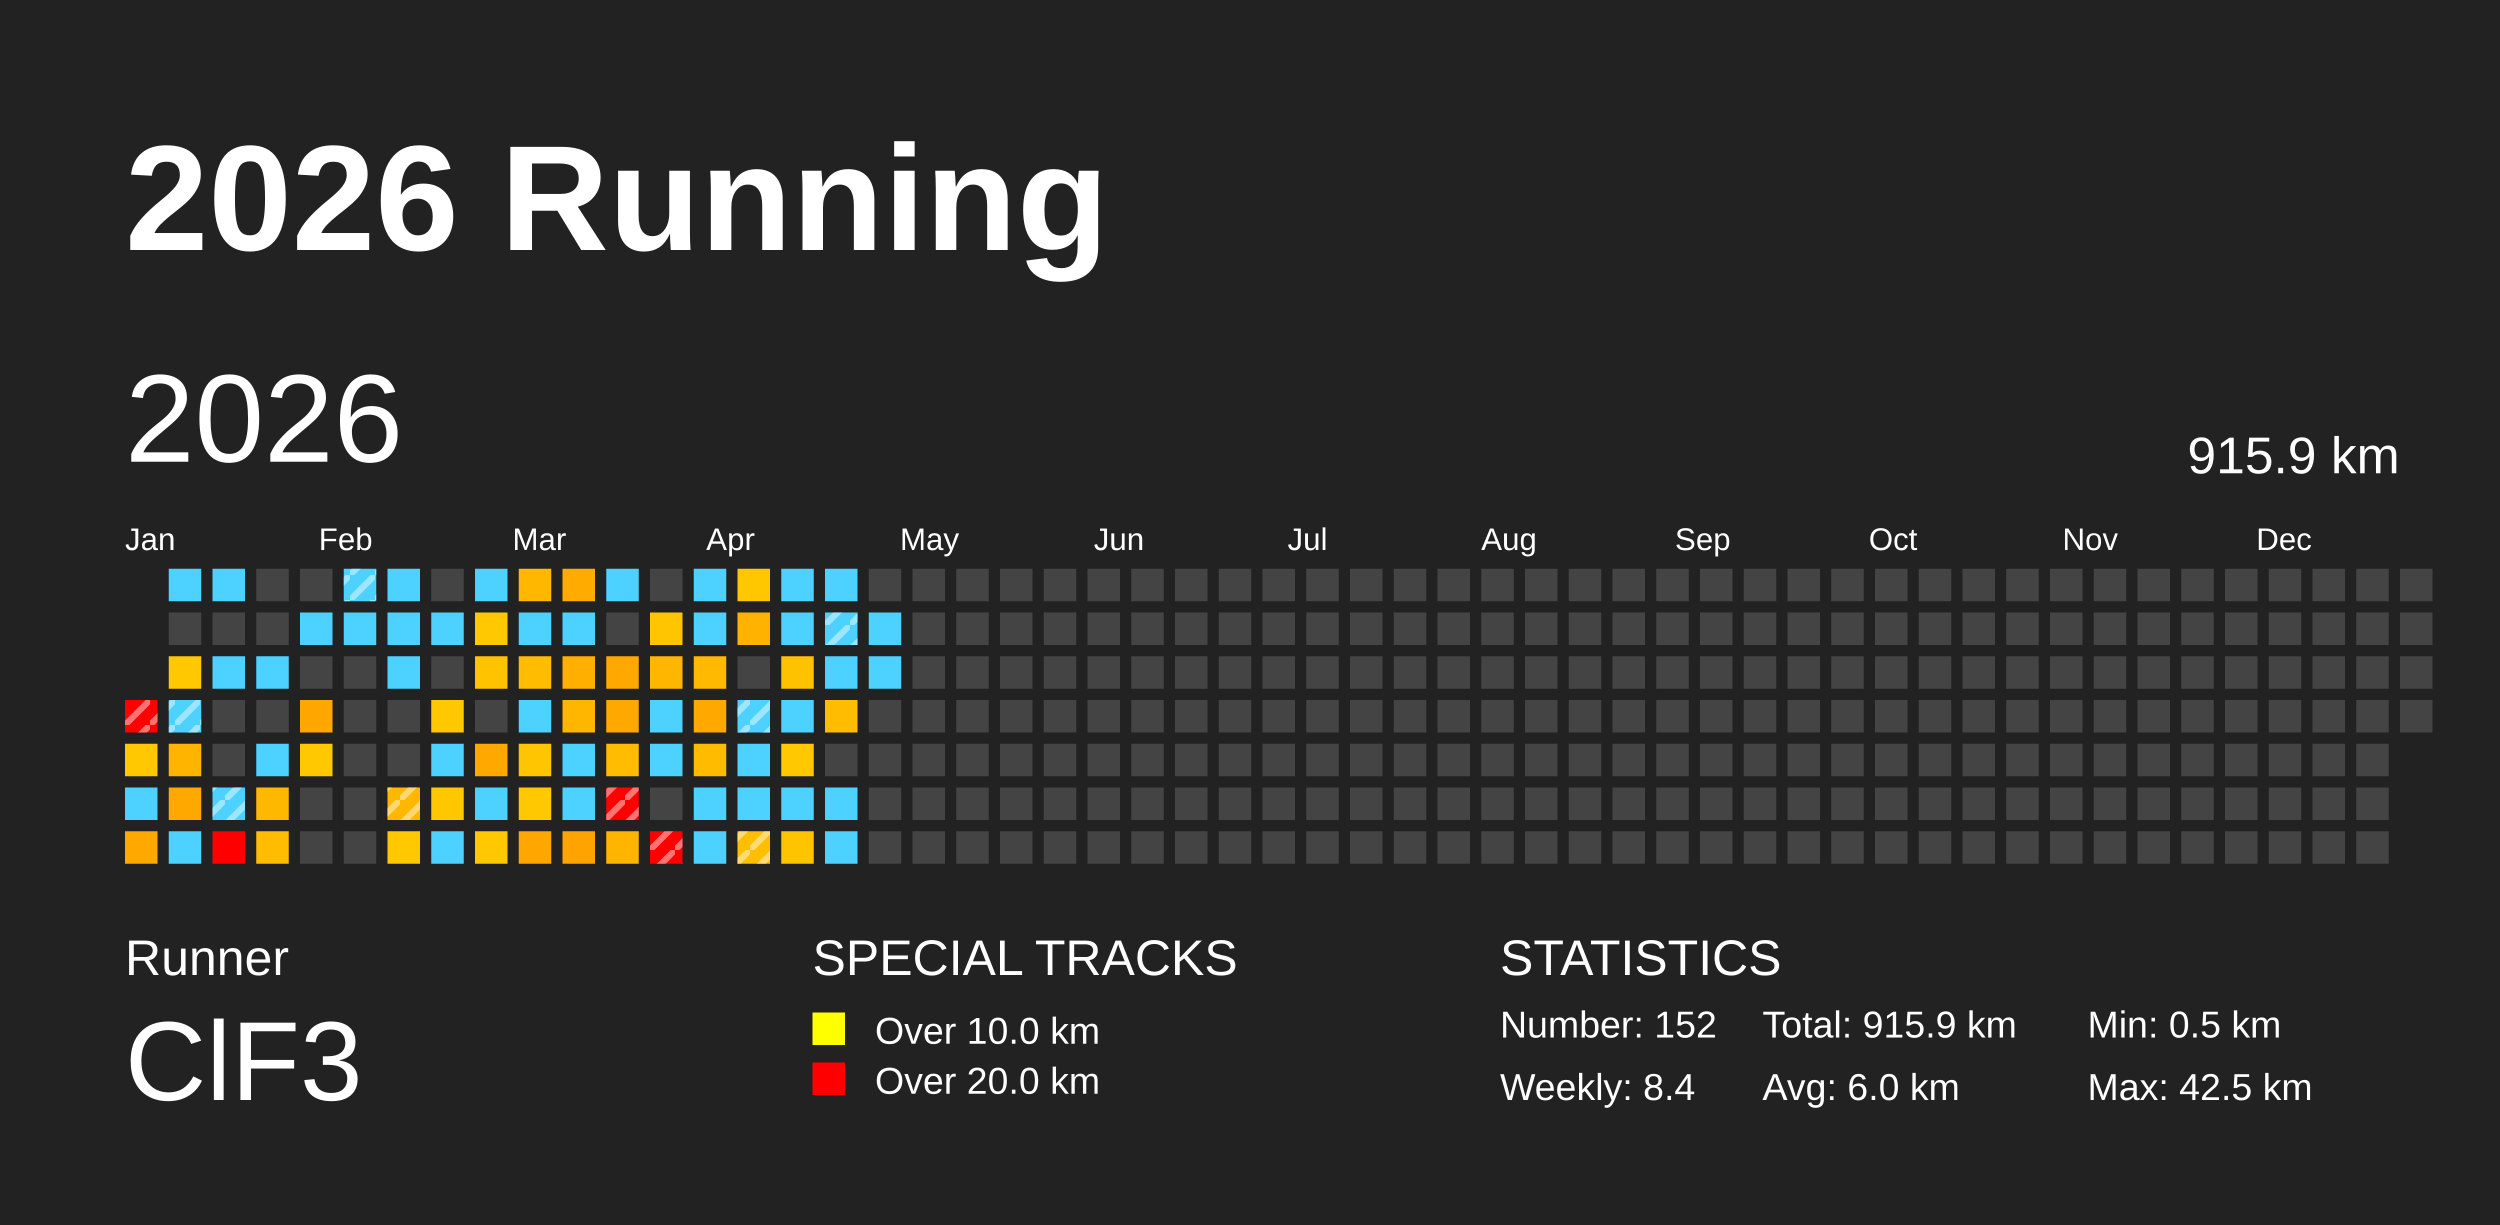
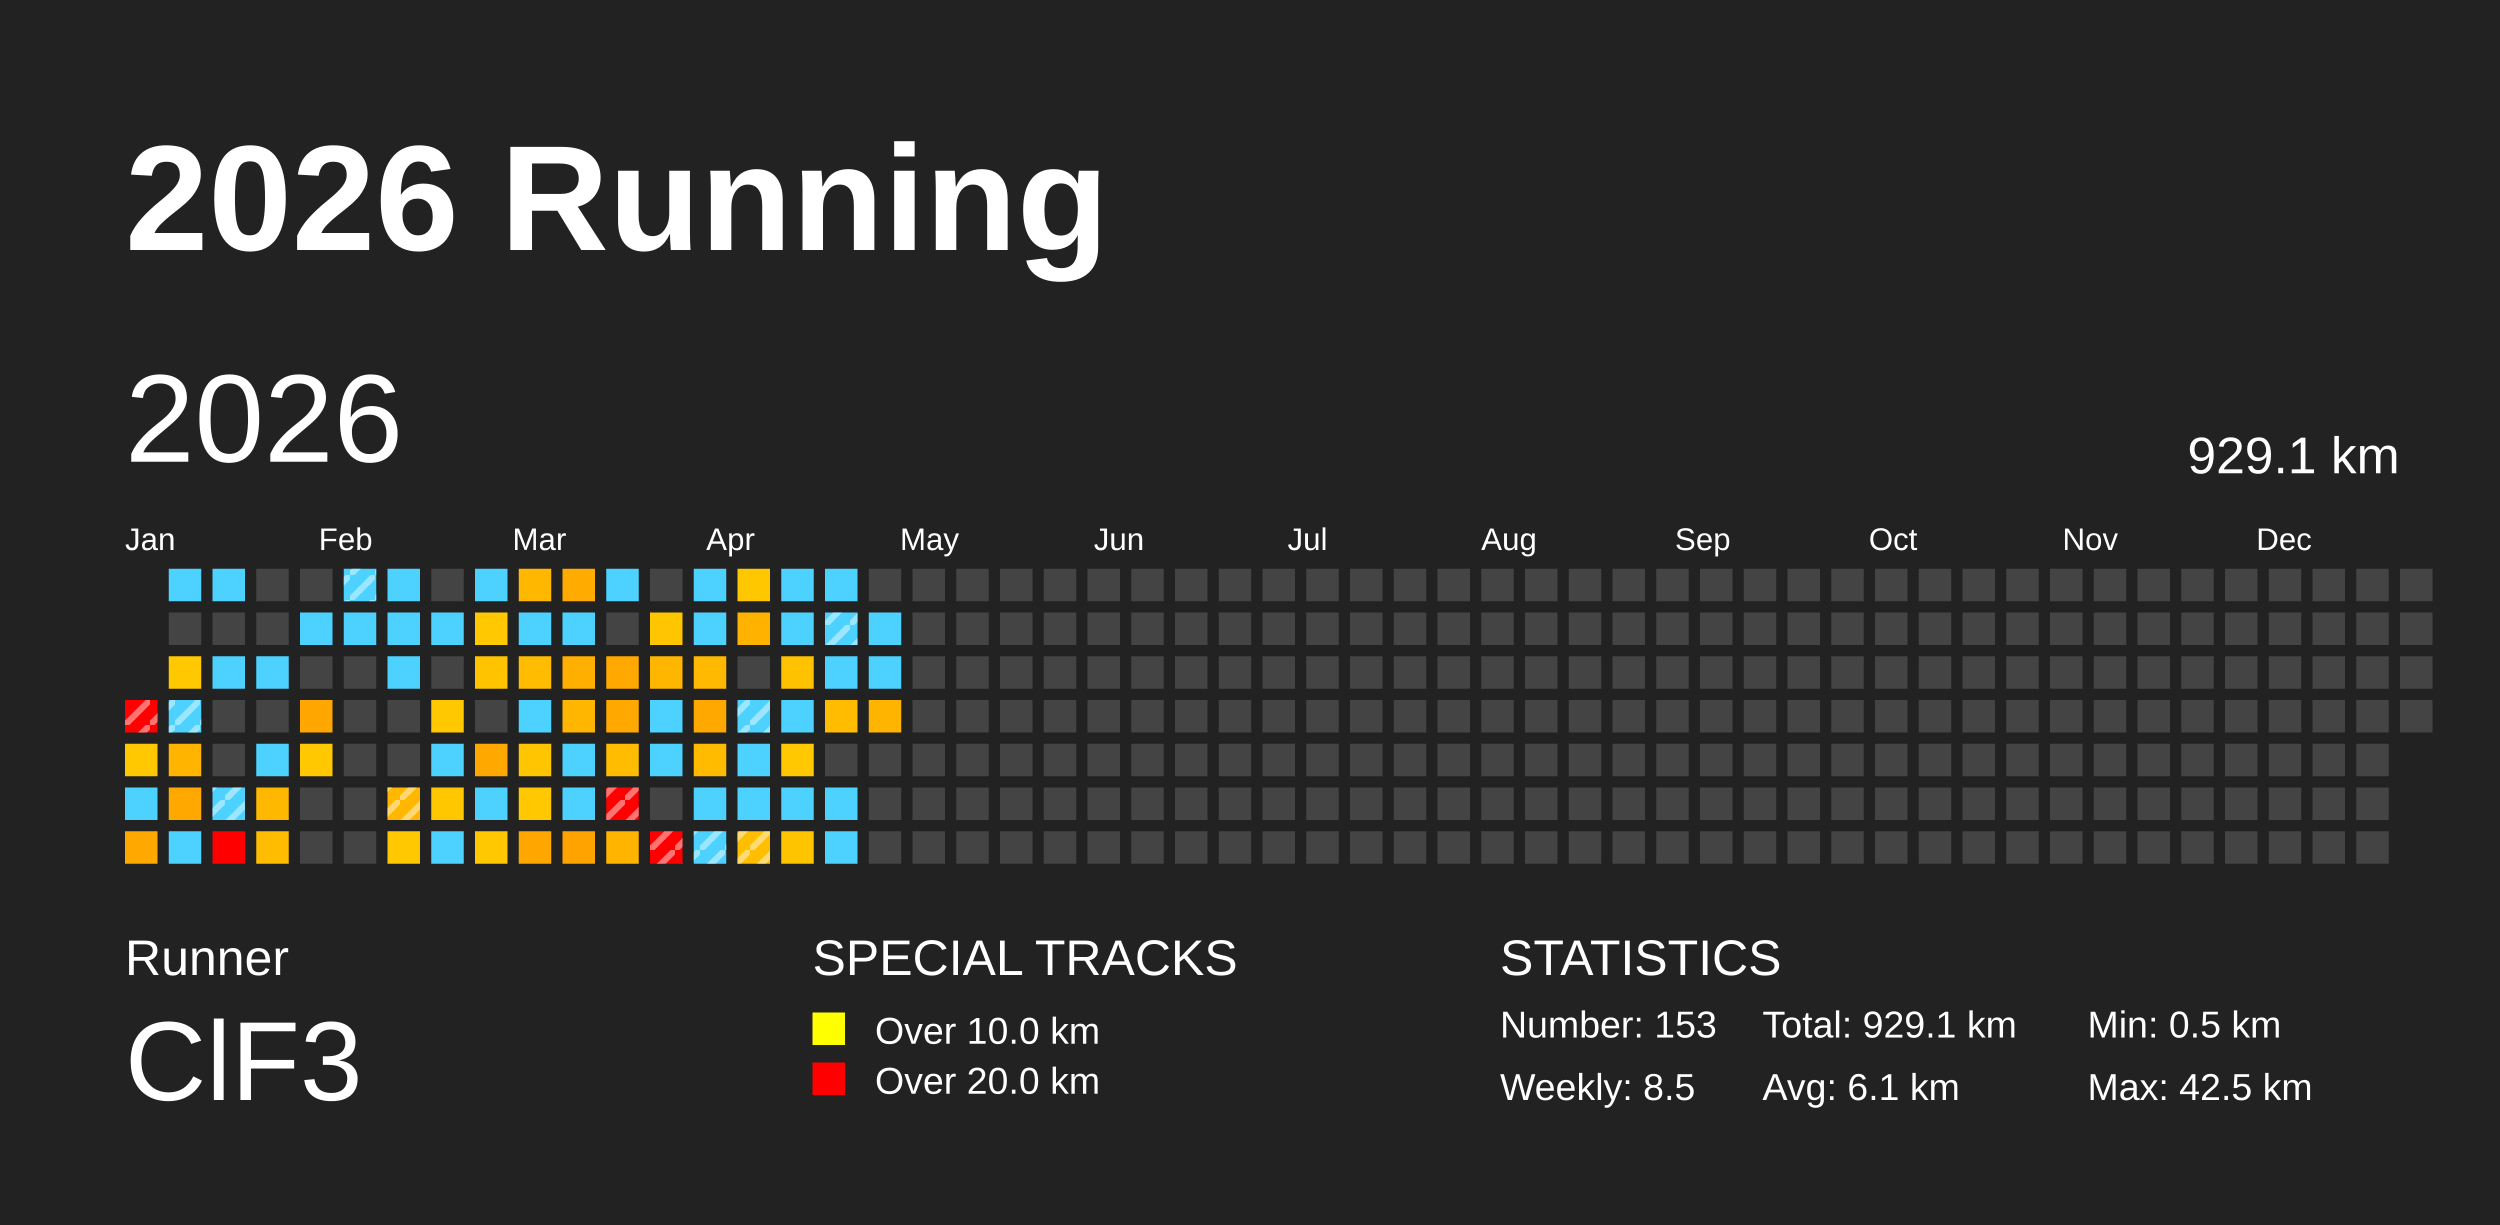
<svg xmlns="http://www.w3.org/2000/svg" baseProfile="full" height="98mm" version="1.1" viewBox="0,0,200,98" width="200mm">
  <defs>
    <pattern height="2" id="indoor-stripe" patternUnits="userSpaceOnUse" width="2">
      <line stroke="white" stroke-opacity="0.45" stroke-width="0.5" x1="0" x2="2" y1="2" y2="0" />
    </pattern>
  </defs>
  <rect fill="#222222" height="98" width="200" x="0" y="0" />
  <text fill="#FFFFFF" style="font-size:12px; font-family:Arial; font-weight:bold;" x="10" y="20">2026 Running</text>
  <text fill="#FFFFFF" style="font-size:4px; font-family:Arial" x="10" y="78">Runner</text>
  <text fill="#FFFFFF" style="font-size:9px; font-family:Arial" x="10" y="88">ClF3</text>
  <text fill="#FFFFFF" style="font-size:4px; font-family:Arial" x="65" y="78">SPECIAL TRACKS</text>
  <rect fill="yellow" height="2.6" width="2.6" x="65" y="81" />
  <text fill="#FFFFFF" style="font-size:3px; font-family:Arial" x="70" y="83.5">Over 10.0 km</text>
  <rect fill="red" height="2.6" width="2.6" x="65" y="85" />
  <text fill="#FFFFFF" style="font-size:3px; font-family:Arial" x="70" y="87.5">Over 20.0 km</text>
  <text fill="#FFFFFF" style="font-size:4px; font-family:Arial" x="120" y="78">STATISTICS</text>
-   <text fill="#FFFFFF" style="font-size:3px; font-family:Arial" x="120" y="83">Number: 152</text>
-   <text fill="#FFFFFF" style="font-size:3px; font-family:Arial" x="120" y="88">Weekly: 8.4</text>
-   <text fill="#FFFFFF" style="font-size:3px; font-family:Arial" x="141" y="83">Total: 915.9 km</text>
-   <text fill="#FFFFFF" style="font-size:3px; font-family:Arial" x="141" y="88">Avg: 6.0 km</text>
+   <text fill="#FFFFFF" style="font-size:3px; font-family:Arial" x="120" y="83">Number: 153</text>
+   <text fill="#FFFFFF" style="font-size:3px; font-family:Arial" x="120" y="88">Weekly: 8.5</text>
+   <text fill="#FFFFFF" style="font-size:3px; font-family:Arial" x="141" y="83">Total: 929.1 km</text>
+   <text fill="#FFFFFF" style="font-size:3px; font-family:Arial" x="141" y="88">Avg: 6.1 km</text>
  <text fill="#FFFFFF" style="font-size:3px; font-family:Arial" x="167" y="83">Min: 0.5 km</text>
  <text fill="#FFFFFF" style="font-size:3px; font-family:Arial" x="167" y="88">Max: 42.5 km</text>
  <text dominant-baseline="hanging" fill="#FFFFFF" style="font-size:10.0px; font-family:Arial;" x="10" y="30">2026</text>
-   <text dominant-baseline="hanging" fill="#FFFFFF" style="font-size:4.125px; font-family:Arial;" x="175" y="35">915.9 km</text>
+   <text dominant-baseline="hanging" fill="#FFFFFF" style="font-size:4.125px; font-family:Arial;" x="175" y="35">929.1 km</text>
  <text fill="#FFFFFF" style="font-size:2.5px; font-family:Arial" x="10.0" y="44">Jan</text>
  <text fill="#FFFFFF" style="font-size:2.5px; font-family:Arial" x="25.5" y="44">Feb</text>
  <text fill="#FFFFFF" style="font-size:2.5px; font-family:Arial" x="41.0" y="44">Mar</text>
  <text fill="#FFFFFF" style="font-size:2.5px; font-family:Arial" x="56.5" y="44">Apr</text>
  <text fill="#FFFFFF" style="font-size:2.5px; font-family:Arial" x="72.0" y="44">May</text>
  <text fill="#FFFFFF" style="font-size:2.5px; font-family:Arial" x="87.5" y="44">Jun</text>
  <text fill="#FFFFFF" style="font-size:2.5px; font-family:Arial" x="103.0" y="44">Jul</text>
  <text fill="#FFFFFF" style="font-size:2.5px; font-family:Arial" x="118.5" y="44">Aug</text>
  <text fill="#FFFFFF" style="font-size:2.5px; font-family:Arial" x="134.0" y="44">Sep</text>
  <text fill="#FFFFFF" style="font-size:2.5px; font-family:Arial" x="149.5" y="44">Oct</text>
  <text fill="#FFFFFF" style="font-size:2.5px; font-family:Arial" x="165.0" y="44">Nov</text>
  <text fill="#FFFFFF" style="font-size:2.5px; font-family:Arial" x="180.5" y="44">Dec</text>
  <rect fill="red" height="2.6" width="2.6" x="10.0" y="56.0" />
  <rect fill="url(#indoor-stripe)" height="2.6" style="pointer-events: none;" width="2.6" x="10.0" y="56.0" />
  <rect fill="#ffc800" height="2.6" width="2.6" x="10.0" y="59.5" />
  <rect fill="#4dd2ff" height="2.6" width="2.6" x="10.0" y="63.0" />
  <rect fill="#ffa900" height="2.6" width="2.6" x="10.0" y="66.5" />
  <rect fill="#4dd2ff" height="2.6" width="2.6" x="13.5" y="45.5" />
  <rect fill="#444444" height="2.6" width="2.6" x="13.5" y="49.0" />
  <rect fill="#ffc800" height="2.6" width="2.6" x="13.5" y="52.5" />
  <rect fill="#4dd2ff" height="2.6" width="2.6" x="13.5" y="56.0" />
  <rect fill="url(#indoor-stripe)" height="2.6" style="pointer-events: none;" width="2.6" x="13.5" y="56.0" />
  <rect fill="#ffb400" height="2.6" width="2.6" x="13.5" y="59.5" />
  <rect fill="#ffa900" height="2.6" width="2.6" x="13.5" y="63.0" />
  <rect fill="#4dd2ff" height="2.6" width="2.6" x="13.5" y="66.5" />
  <rect fill="#4dd2ff" height="2.6" width="2.6" x="17.0" y="45.5" />
  <rect fill="#444444" height="2.6" width="2.6" x="17.0" y="49.0" />
  <rect fill="#4dd2ff" height="2.6" width="2.6" x="17.0" y="52.5" />
  <rect fill="#444444" height="2.6" width="2.6" x="17.0" y="56.0" />
  <rect fill="#444444" height="2.6" width="2.6" x="17.0" y="59.5" />
  <rect fill="#4dd2ff" height="2.6" width="2.6" x="17.0" y="63.0" />
  <rect fill="url(#indoor-stripe)" height="2.6" style="pointer-events: none;" width="2.6" x="17.0" y="63.0" />
  <rect fill="red" height="2.6" width="2.6" x="17.0" y="66.5" />
  <rect fill="#444444" height="2.6" width="2.6" x="20.5" y="45.5" />
  <rect fill="#444444" height="2.6" width="2.6" x="20.5" y="49.0" />
  <rect fill="#4dd2ff" height="2.6" width="2.6" x="20.5" y="52.5" />
  <rect fill="#444444" height="2.6" width="2.6" x="20.5" y="56.0" />
  <rect fill="#4dd2ff" height="2.6" width="2.6" x="20.5" y="59.5" />
  <rect fill="#ffb800" height="2.6" width="2.6" x="20.5" y="63.0" />
  <rect fill="#ffbc00" height="2.6" width="2.6" x="20.5" y="66.5" />
  <rect fill="#444444" height="2.6" width="2.6" x="24.0" y="45.5" />
  <rect fill="#4dd2ff" height="2.6" width="2.6" x="24.0" y="49.0" />
  <rect fill="#444444" height="2.6" width="2.6" x="24.0" y="52.5" />
  <rect fill="#ffa700" height="2.6" width="2.6" x="24.0" y="56.0" />
  <rect fill="#ffc800" height="2.6" width="2.6" x="24.0" y="59.5" />
  <rect fill="#444444" height="2.6" width="2.6" x="24.0" y="63.0" />
  <rect fill="#444444" height="2.6" width="2.6" x="24.0" y="66.5" />
  <rect fill="#4dd2ff" height="2.6" width="2.6" x="27.5" y="45.5" />
  <rect fill="url(#indoor-stripe)" height="2.6" style="pointer-events: none;" width="2.6" x="27.5" y="45.5" />
  <rect fill="#4dd2ff" height="2.6" width="2.6" x="27.5" y="49.0" />
  <rect fill="#444444" height="2.6" width="2.6" x="27.5" y="52.5" />
  <rect fill="#444444" height="2.6" width="2.6" x="27.5" y="56.0" />
  <rect fill="#444444" height="2.6" width="2.6" x="27.5" y="59.5" />
  <rect fill="#444444" height="2.6" width="2.6" x="27.5" y="63.0" />
  <rect fill="#444444" height="2.6" width="2.6" x="27.5" y="66.5" />
  <rect fill="#4dd2ff" height="2.6" width="2.6" x="31.0" y="45.5" />
  <rect fill="#4dd2ff" height="2.6" width="2.6" x="31.0" y="49.0" />
  <rect fill="#4dd2ff" height="2.6" width="2.6" x="31.0" y="52.5" />
  <rect fill="#444444" height="2.6" width="2.6" x="31.0" y="56.0" />
  <rect fill="#444444" height="2.6" width="2.6" x="31.0" y="59.5" />
  <rect fill="#ffb700" height="2.6" width="2.6" x="31.0" y="63.0" />
  <rect fill="url(#indoor-stripe)" height="2.6" style="pointer-events: none;" width="2.6" x="31.0" y="63.0" />
  <rect fill="#ffc800" height="2.6" width="2.6" x="31.0" y="66.5" />
  <rect fill="#444444" height="2.6" width="2.6" x="34.5" y="45.5" />
  <rect fill="#4dd2ff" height="2.6" width="2.6" x="34.5" y="49.0" />
  <rect fill="#444444" height="2.6" width="2.6" x="34.5" y="52.5" />
  <rect fill="#ffc800" height="2.6" width="2.6" x="34.5" y="56.0" />
  <rect fill="#4dd2ff" height="2.6" width="2.6" x="34.5" y="59.5" />
  <rect fill="#ffc700" height="2.6" width="2.6" x="34.5" y="63.0" />
  <rect fill="#4dd2ff" height="2.6" width="2.6" x="34.5" y="66.5" />
  <rect fill="#4dd2ff" height="2.6" width="2.6" x="38.0" y="45.5" />
  <rect fill="#ffc800" height="2.6" width="2.6" x="38.0" y="49.0" />
  <rect fill="#ffc300" height="2.6" width="2.6" x="38.0" y="52.5" />
  <rect fill="#444444" height="2.6" width="2.6" x="38.0" y="56.0" />
  <rect fill="#ffa900" height="2.6" width="2.6" x="38.0" y="59.5" />
  <rect fill="#4dd2ff" height="2.6" width="2.6" x="38.0" y="63.0" />
  <rect fill="#ffc800" height="2.6" width="2.6" x="38.0" y="66.5" />
  <rect fill="#ffb700" height="2.6" width="2.6" x="41.5" y="45.5" />
  <rect fill="#4dd2ff" height="2.6" width="2.6" x="41.5" y="49.0" />
  <rect fill="#ffbc00" height="2.6" width="2.6" x="41.5" y="52.5" />
  <rect fill="#4dd2ff" height="2.6" width="2.6" x="41.5" y="56.0" />
  <rect fill="#ffc500" height="2.6" width="2.6" x="41.5" y="59.5" />
  <rect fill="#ffc800" height="2.6" width="2.6" x="41.5" y="63.0" />
  <rect fill="#ffa700" height="2.6" width="2.6" x="41.5" y="66.5" />
  <rect fill="#ffab00" height="2.6" width="2.6" x="45.0" y="45.5" />
  <rect fill="#4dd2ff" height="2.6" width="2.6" x="45.0" y="49.0" />
  <rect fill="#ffaf00" height="2.6" width="2.6" x="45.0" y="52.5" />
  <rect fill="#ffb600" height="2.6" width="2.6" x="45.0" y="56.0" />
  <rect fill="#4dd2ff" height="2.6" width="2.6" x="45.0" y="59.5" />
  <rect fill="#4dd2ff" height="2.6" width="2.6" x="45.0" y="63.0" />
  <rect fill="#ffa300" height="2.6" width="2.6" x="45.0" y="66.5" />
  <rect fill="#4dd2ff" height="2.6" width="2.6" x="48.5" y="45.5" />
  <rect fill="#444444" height="2.6" width="2.6" x="48.5" y="49.0" />
  <rect fill="#ffa900" height="2.6" width="2.6" x="48.5" y="52.5" />
  <rect fill="#ffa900" height="2.6" width="2.6" x="48.5" y="56.0" />
  <rect fill="#ffbc00" height="2.6" width="2.6" x="48.5" y="59.5" />
  <rect fill="red" height="2.6" width="2.6" x="48.5" y="63.0" />
  <rect fill="url(#indoor-stripe)" height="2.6" style="pointer-events: none;" width="2.6" x="48.5" y="63.0" />
  <rect fill="#ffb400" height="2.6" width="2.6" x="48.5" y="66.5" />
  <rect fill="#444444" height="2.6" width="2.6" x="52.0" y="45.5" />
  <rect fill="#ffc600" height="2.6" width="2.6" x="52.0" y="49.0" />
  <rect fill="#ffb600" height="2.6" width="2.6" x="52.0" y="52.5" />
  <rect fill="#4dd2ff" height="2.6" width="2.6" x="52.0" y="56.0" />
  <rect fill="#4dd2ff" height="2.6" width="2.6" x="52.0" y="59.5" />
  <rect fill="#444444" height="2.6" width="2.6" x="52.0" y="63.0" />
  <rect fill="red" height="2.6" width="2.6" x="52.0" y="66.5" />
  <rect fill="url(#indoor-stripe)" height="2.6" style="pointer-events: none;" width="2.6" x="52.0" y="66.5" />
  <rect fill="#4dd2ff" height="2.6" width="2.6" x="55.5" y="45.5" />
  <rect fill="#4dd2ff" height="2.6" width="2.6" x="55.5" y="49.0" />
  <rect fill="#ffb900" height="2.6" width="2.6" x="55.5" y="52.5" />
  <rect fill="#ffa900" height="2.6" width="2.6" x="55.5" y="56.0" />
  <rect fill="#ffbb00" height="2.6" width="2.6" x="55.5" y="59.5" />
  <rect fill="#4dd2ff" height="2.6" width="2.6" x="55.5" y="63.0" />
  <rect fill="#4dd2ff" height="2.6" width="2.6" x="55.5" y="66.5" />
+   <rect fill="url(#indoor-stripe)" height="2.6" style="pointer-events: none;" width="2.6" x="55.5" y="66.5" />
  <rect fill="#ffc700" height="2.6" width="2.6" x="59.0" y="45.5" />
  <rect fill="#ffb300" height="2.6" width="2.6" x="59.0" y="49.0" />
  <rect fill="#444444" height="2.6" width="2.6" x="59.0" y="52.5" />
  <rect fill="#4dd2ff" height="2.6" width="2.6" x="59.0" y="56.0" />
  <rect fill="url(#indoor-stripe)" height="2.6" style="pointer-events: none;" width="2.6" x="59.0" y="56.0" />
  <rect fill="#4dd2ff" height="2.6" width="2.6" x="59.0" y="59.5" />
  <rect fill="#4dd2ff" height="2.6" width="2.6" x="59.0" y="63.0" />
  <rect fill="#ffbe00" height="2.6" width="2.6" x="59.0" y="66.5" />
  <rect fill="url(#indoor-stripe)" height="2.6" style="pointer-events: none;" width="2.6" x="59.0" y="66.5" />
  <rect fill="#4dd2ff" height="2.6" width="2.6" x="62.5" y="45.5" />
  <rect fill="#4dd2ff" height="2.6" width="2.6" x="62.5" y="49.0" />
  <rect fill="#ffc200" height="2.6" width="2.6" x="62.5" y="52.5" />
  <rect fill="#4dd2ff" height="2.6" width="2.6" x="62.5" y="56.0" />
  <rect fill="#ffc800" height="2.6" width="2.6" x="62.5" y="59.5" />
  <rect fill="#4dd2ff" height="2.6" width="2.6" x="62.5" y="63.0" />
  <rect fill="#ffc400" height="2.6" width="2.6" x="62.5" y="66.5" />
  <rect fill="#4dd2ff" height="2.6" width="2.6" x="66.0" y="45.5" />
  <rect fill="#4dd2ff" height="2.6" width="2.6" x="66.0" y="49.0" />
  <rect fill="url(#indoor-stripe)" height="2.6" style="pointer-events: none;" width="2.6" x="66.0" y="49.0" />
  <rect fill="#4dd2ff" height="2.6" width="2.6" x="66.0" y="52.5" />
  <rect fill="#ffbc00" height="2.6" width="2.6" x="66.0" y="56.0" />
  <rect fill="#444444" height="2.6" width="2.6" x="66.0" y="59.5" />
  <rect fill="#4dd2ff" height="2.6" width="2.6" x="66.0" y="63.0" />
  <rect fill="#4dd2ff" height="2.6" width="2.6" x="66.0" y="66.5" />
  <rect fill="#444444" height="2.6" width="2.6" x="69.5" y="45.5" />
  <rect fill="#4dd2ff" height="2.6" width="2.6" x="69.5" y="49.0" />
  <rect fill="#4dd2ff" height="2.6" width="2.6" x="69.5" y="52.5" />
-   <rect fill="#444444" height="2.6" width="2.6" x="69.5" y="56.0" />
+   <rect fill="#ffb400" height="2.6" width="2.6" x="69.5" y="56.0" />
  <rect fill="#444444" height="2.6" width="2.6" x="69.5" y="59.5" />
  <rect fill="#444444" height="2.6" width="2.6" x="69.5" y="63.0" />
  <rect fill="#444444" height="2.6" width="2.6" x="69.5" y="66.5" />
  <rect fill="#444444" height="2.6" width="2.6" x="73.0" y="45.5" />
  <rect fill="#444444" height="2.6" width="2.6" x="73.0" y="49.0" />
  <rect fill="#444444" height="2.6" width="2.6" x="73.0" y="52.5" />
  <rect fill="#444444" height="2.6" width="2.6" x="73.0" y="56.0" />
  <rect fill="#444444" height="2.6" width="2.6" x="73.0" y="59.5" />
  <rect fill="#444444" height="2.6" width="2.6" x="73.0" y="63.0" />
  <rect fill="#444444" height="2.6" width="2.6" x="73.0" y="66.5" />
  <rect fill="#444444" height="2.6" width="2.6" x="76.5" y="45.5" />
  <rect fill="#444444" height="2.6" width="2.6" x="76.5" y="49.0" />
  <rect fill="#444444" height="2.6" width="2.6" x="76.5" y="52.5" />
  <rect fill="#444444" height="2.6" width="2.6" x="76.5" y="56.0" />
  <rect fill="#444444" height="2.6" width="2.6" x="76.5" y="59.5" />
  <rect fill="#444444" height="2.6" width="2.6" x="76.5" y="63.0" />
  <rect fill="#444444" height="2.6" width="2.6" x="76.5" y="66.5" />
  <rect fill="#444444" height="2.6" width="2.6" x="80.0" y="45.5" />
  <rect fill="#444444" height="2.6" width="2.6" x="80.0" y="49.0" />
  <rect fill="#444444" height="2.6" width="2.6" x="80.0" y="52.5" />
  <rect fill="#444444" height="2.6" width="2.6" x="80.0" y="56.0" />
  <rect fill="#444444" height="2.6" width="2.6" x="80.0" y="59.5" />
  <rect fill="#444444" height="2.6" width="2.6" x="80.0" y="63.0" />
  <rect fill="#444444" height="2.6" width="2.6" x="80.0" y="66.5" />
  <rect fill="#444444" height="2.6" width="2.6" x="83.5" y="45.5" />
  <rect fill="#444444" height="2.6" width="2.6" x="83.5" y="49.0" />
  <rect fill="#444444" height="2.6" width="2.6" x="83.5" y="52.5" />
  <rect fill="#444444" height="2.6" width="2.6" x="83.5" y="56.0" />
  <rect fill="#444444" height="2.6" width="2.6" x="83.5" y="59.5" />
  <rect fill="#444444" height="2.6" width="2.6" x="83.5" y="63.0" />
  <rect fill="#444444" height="2.6" width="2.6" x="83.5" y="66.5" />
  <rect fill="#444444" height="2.6" width="2.6" x="87.0" y="45.5" />
  <rect fill="#444444" height="2.6" width="2.6" x="87.0" y="49.0" />
  <rect fill="#444444" height="2.6" width="2.6" x="87.0" y="52.5" />
  <rect fill="#444444" height="2.6" width="2.6" x="87.0" y="56.0" />
  <rect fill="#444444" height="2.6" width="2.6" x="87.0" y="59.5" />
  <rect fill="#444444" height="2.6" width="2.6" x="87.0" y="63.0" />
  <rect fill="#444444" height="2.6" width="2.6" x="87.0" y="66.5" />
  <rect fill="#444444" height="2.6" width="2.6" x="90.5" y="45.5" />
  <rect fill="#444444" height="2.6" width="2.6" x="90.5" y="49.0" />
  <rect fill="#444444" height="2.6" width="2.6" x="90.5" y="52.5" />
  <rect fill="#444444" height="2.6" width="2.6" x="90.5" y="56.0" />
  <rect fill="#444444" height="2.6" width="2.6" x="90.5" y="59.5" />
  <rect fill="#444444" height="2.6" width="2.6" x="90.5" y="63.0" />
  <rect fill="#444444" height="2.6" width="2.6" x="90.5" y="66.5" />
  <rect fill="#444444" height="2.6" width="2.6" x="94.0" y="45.5" />
  <rect fill="#444444" height="2.6" width="2.6" x="94.0" y="49.0" />
  <rect fill="#444444" height="2.6" width="2.6" x="94.0" y="52.5" />
  <rect fill="#444444" height="2.6" width="2.6" x="94.0" y="56.0" />
  <rect fill="#444444" height="2.6" width="2.6" x="94.0" y="59.5" />
  <rect fill="#444444" height="2.6" width="2.6" x="94.0" y="63.0" />
  <rect fill="#444444" height="2.6" width="2.6" x="94.0" y="66.5" />
  <rect fill="#444444" height="2.6" width="2.6" x="97.5" y="45.5" />
  <rect fill="#444444" height="2.6" width="2.6" x="97.5" y="49.0" />
  <rect fill="#444444" height="2.6" width="2.6" x="97.5" y="52.5" />
  <rect fill="#444444" height="2.6" width="2.6" x="97.5" y="56.0" />
  <rect fill="#444444" height="2.6" width="2.6" x="97.5" y="59.5" />
  <rect fill="#444444" height="2.6" width="2.6" x="97.5" y="63.0" />
  <rect fill="#444444" height="2.6" width="2.6" x="97.5" y="66.5" />
  <rect fill="#444444" height="2.6" width="2.6" x="101.0" y="45.5" />
  <rect fill="#444444" height="2.6" width="2.6" x="101.0" y="49.0" />
  <rect fill="#444444" height="2.6" width="2.6" x="101.0" y="52.5" />
  <rect fill="#444444" height="2.6" width="2.6" x="101.0" y="56.0" />
  <rect fill="#444444" height="2.6" width="2.6" x="101.0" y="59.5" />
  <rect fill="#444444" height="2.6" width="2.6" x="101.0" y="63.0" />
  <rect fill="#444444" height="2.6" width="2.6" x="101.0" y="66.5" />
  <rect fill="#444444" height="2.6" width="2.6" x="104.5" y="45.5" />
  <rect fill="#444444" height="2.6" width="2.6" x="104.5" y="49.0" />
  <rect fill="#444444" height="2.6" width="2.6" x="104.5" y="52.5" />
  <rect fill="#444444" height="2.6" width="2.6" x="104.5" y="56.0" />
  <rect fill="#444444" height="2.6" width="2.6" x="104.5" y="59.5" />
  <rect fill="#444444" height="2.6" width="2.6" x="104.5" y="63.0" />
  <rect fill="#444444" height="2.6" width="2.6" x="104.5" y="66.5" />
  <rect fill="#444444" height="2.6" width="2.6" x="108.0" y="45.5" />
  <rect fill="#444444" height="2.6" width="2.6" x="108.0" y="49.0" />
  <rect fill="#444444" height="2.6" width="2.6" x="108.0" y="52.5" />
  <rect fill="#444444" height="2.6" width="2.6" x="108.0" y="56.0" />
  <rect fill="#444444" height="2.6" width="2.6" x="108.0" y="59.5" />
  <rect fill="#444444" height="2.6" width="2.6" x="108.0" y="63.0" />
  <rect fill="#444444" height="2.6" width="2.6" x="108.0" y="66.5" />
  <rect fill="#444444" height="2.6" width="2.6" x="111.5" y="45.5" />
  <rect fill="#444444" height="2.6" width="2.6" x="111.5" y="49.0" />
  <rect fill="#444444" height="2.6" width="2.6" x="111.5" y="52.5" />
  <rect fill="#444444" height="2.6" width="2.6" x="111.5" y="56.0" />
  <rect fill="#444444" height="2.6" width="2.6" x="111.5" y="59.5" />
  <rect fill="#444444" height="2.6" width="2.6" x="111.5" y="63.0" />
  <rect fill="#444444" height="2.6" width="2.6" x="111.5" y="66.5" />
  <rect fill="#444444" height="2.6" width="2.6" x="115.0" y="45.5" />
  <rect fill="#444444" height="2.6" width="2.6" x="115.0" y="49.0" />
  <rect fill="#444444" height="2.6" width="2.6" x="115.0" y="52.5" />
  <rect fill="#444444" height="2.6" width="2.6" x="115.0" y="56.0" />
  <rect fill="#444444" height="2.6" width="2.6" x="115.0" y="59.5" />
  <rect fill="#444444" height="2.6" width="2.6" x="115.0" y="63.0" />
  <rect fill="#444444" height="2.6" width="2.6" x="115.0" y="66.5" />
  <rect fill="#444444" height="2.6" width="2.6" x="118.5" y="45.5" />
  <rect fill="#444444" height="2.6" width="2.6" x="118.5" y="49.0" />
  <rect fill="#444444" height="2.6" width="2.6" x="118.5" y="52.5" />
  <rect fill="#444444" height="2.6" width="2.6" x="118.5" y="56.0" />
  <rect fill="#444444" height="2.6" width="2.6" x="118.5" y="59.5" />
  <rect fill="#444444" height="2.6" width="2.6" x="118.5" y="63.0" />
  <rect fill="#444444" height="2.6" width="2.6" x="118.5" y="66.5" />
  <rect fill="#444444" height="2.6" width="2.6" x="122.0" y="45.5" />
  <rect fill="#444444" height="2.6" width="2.6" x="122.0" y="49.0" />
  <rect fill="#444444" height="2.6" width="2.6" x="122.0" y="52.5" />
  <rect fill="#444444" height="2.6" width="2.6" x="122.0" y="56.0" />
  <rect fill="#444444" height="2.6" width="2.6" x="122.0" y="59.5" />
  <rect fill="#444444" height="2.6" width="2.6" x="122.0" y="63.0" />
  <rect fill="#444444" height="2.6" width="2.6" x="122.0" y="66.5" />
  <rect fill="#444444" height="2.6" width="2.6" x="125.5" y="45.5" />
  <rect fill="#444444" height="2.6" width="2.6" x="125.5" y="49.0" />
  <rect fill="#444444" height="2.6" width="2.6" x="125.5" y="52.5" />
  <rect fill="#444444" height="2.6" width="2.6" x="125.5" y="56.0" />
  <rect fill="#444444" height="2.6" width="2.6" x="125.5" y="59.5" />
  <rect fill="#444444" height="2.6" width="2.6" x="125.5" y="63.0" />
  <rect fill="#444444" height="2.6" width="2.6" x="125.5" y="66.5" />
  <rect fill="#444444" height="2.6" width="2.6" x="129.0" y="45.5" />
  <rect fill="#444444" height="2.6" width="2.6" x="129.0" y="49.0" />
  <rect fill="#444444" height="2.6" width="2.6" x="129.0" y="52.5" />
  <rect fill="#444444" height="2.6" width="2.6" x="129.0" y="56.0" />
  <rect fill="#444444" height="2.6" width="2.6" x="129.0" y="59.5" />
  <rect fill="#444444" height="2.6" width="2.6" x="129.0" y="63.0" />
  <rect fill="#444444" height="2.6" width="2.6" x="129.0" y="66.5" />
  <rect fill="#444444" height="2.6" width="2.6" x="132.5" y="45.5" />
  <rect fill="#444444" height="2.6" width="2.6" x="132.5" y="49.0" />
  <rect fill="#444444" height="2.6" width="2.6" x="132.5" y="52.5" />
  <rect fill="#444444" height="2.6" width="2.6" x="132.5" y="56.0" />
  <rect fill="#444444" height="2.6" width="2.6" x="132.5" y="59.5" />
  <rect fill="#444444" height="2.6" width="2.6" x="132.5" y="63.0" />
  <rect fill="#444444" height="2.6" width="2.6" x="132.5" y="66.5" />
  <rect fill="#444444" height="2.6" width="2.6" x="136.0" y="45.5" />
  <rect fill="#444444" height="2.6" width="2.6" x="136.0" y="49.0" />
  <rect fill="#444444" height="2.6" width="2.6" x="136.0" y="52.5" />
  <rect fill="#444444" height="2.6" width="2.6" x="136.0" y="56.0" />
  <rect fill="#444444" height="2.6" width="2.6" x="136.0" y="59.5" />
  <rect fill="#444444" height="2.6" width="2.6" x="136.0" y="63.0" />
  <rect fill="#444444" height="2.6" width="2.6" x="136.0" y="66.5" />
  <rect fill="#444444" height="2.6" width="2.6" x="139.5" y="45.5" />
  <rect fill="#444444" height="2.6" width="2.6" x="139.5" y="49.0" />
  <rect fill="#444444" height="2.6" width="2.6" x="139.5" y="52.5" />
  <rect fill="#444444" height="2.6" width="2.6" x="139.5" y="56.0" />
  <rect fill="#444444" height="2.6" width="2.6" x="139.5" y="59.5" />
  <rect fill="#444444" height="2.6" width="2.6" x="139.5" y="63.0" />
  <rect fill="#444444" height="2.6" width="2.6" x="139.5" y="66.5" />
  <rect fill="#444444" height="2.6" width="2.6" x="143.0" y="45.5" />
  <rect fill="#444444" height="2.6" width="2.6" x="143.0" y="49.0" />
  <rect fill="#444444" height="2.6" width="2.6" x="143.0" y="52.5" />
  <rect fill="#444444" height="2.6" width="2.6" x="143.0" y="56.0" />
  <rect fill="#444444" height="2.6" width="2.6" x="143.0" y="59.5" />
  <rect fill="#444444" height="2.6" width="2.6" x="143.0" y="63.0" />
  <rect fill="#444444" height="2.6" width="2.6" x="143.0" y="66.5" />
  <rect fill="#444444" height="2.6" width="2.6" x="146.5" y="45.5" />
  <rect fill="#444444" height="2.6" width="2.6" x="146.5" y="49.0" />
  <rect fill="#444444" height="2.6" width="2.6" x="146.5" y="52.5" />
  <rect fill="#444444" height="2.6" width="2.6" x="146.5" y="56.0" />
  <rect fill="#444444" height="2.6" width="2.6" x="146.5" y="59.5" />
  <rect fill="#444444" height="2.6" width="2.6" x="146.5" y="63.0" />
  <rect fill="#444444" height="2.6" width="2.6" x="146.5" y="66.5" />
  <rect fill="#444444" height="2.6" width="2.6" x="150.0" y="45.5" />
  <rect fill="#444444" height="2.6" width="2.6" x="150.0" y="49.0" />
  <rect fill="#444444" height="2.6" width="2.6" x="150.0" y="52.5" />
  <rect fill="#444444" height="2.6" width="2.6" x="150.0" y="56.0" />
  <rect fill="#444444" height="2.6" width="2.6" x="150.0" y="59.5" />
  <rect fill="#444444" height="2.6" width="2.6" x="150.0" y="63.0" />
  <rect fill="#444444" height="2.6" width="2.6" x="150.0" y="66.5" />
  <rect fill="#444444" height="2.6" width="2.6" x="153.5" y="45.5" />
  <rect fill="#444444" height="2.6" width="2.6" x="153.5" y="49.0" />
  <rect fill="#444444" height="2.6" width="2.6" x="153.5" y="52.5" />
  <rect fill="#444444" height="2.6" width="2.6" x="153.5" y="56.0" />
  <rect fill="#444444" height="2.6" width="2.6" x="153.5" y="59.5" />
  <rect fill="#444444" height="2.6" width="2.6" x="153.5" y="63.0" />
  <rect fill="#444444" height="2.6" width="2.6" x="153.5" y="66.5" />
  <rect fill="#444444" height="2.6" width="2.6" x="157.0" y="45.5" />
  <rect fill="#444444" height="2.6" width="2.6" x="157.0" y="49.0" />
  <rect fill="#444444" height="2.6" width="2.6" x="157.0" y="52.5" />
  <rect fill="#444444" height="2.6" width="2.6" x="157.0" y="56.0" />
  <rect fill="#444444" height="2.6" width="2.6" x="157.0" y="59.5" />
  <rect fill="#444444" height="2.6" width="2.6" x="157.0" y="63.0" />
  <rect fill="#444444" height="2.6" width="2.6" x="157.0" y="66.5" />
  <rect fill="#444444" height="2.6" width="2.6" x="160.5" y="45.5" />
  <rect fill="#444444" height="2.6" width="2.6" x="160.5" y="49.0" />
  <rect fill="#444444" height="2.6" width="2.6" x="160.5" y="52.5" />
  <rect fill="#444444" height="2.6" width="2.6" x="160.5" y="56.0" />
  <rect fill="#444444" height="2.6" width="2.6" x="160.5" y="59.5" />
  <rect fill="#444444" height="2.6" width="2.6" x="160.5" y="63.0" />
  <rect fill="#444444" height="2.6" width="2.6" x="160.5" y="66.5" />
  <rect fill="#444444" height="2.6" width="2.6" x="164.0" y="45.5" />
  <rect fill="#444444" height="2.6" width="2.6" x="164.0" y="49.0" />
  <rect fill="#444444" height="2.6" width="2.6" x="164.0" y="52.5" />
  <rect fill="#444444" height="2.6" width="2.6" x="164.0" y="56.0" />
  <rect fill="#444444" height="2.6" width="2.6" x="164.0" y="59.5" />
  <rect fill="#444444" height="2.6" width="2.6" x="164.0" y="63.0" />
  <rect fill="#444444" height="2.6" width="2.6" x="164.0" y="66.5" />
  <rect fill="#444444" height="2.6" width="2.6" x="167.5" y="45.5" />
  <rect fill="#444444" height="2.6" width="2.6" x="167.5" y="49.0" />
  <rect fill="#444444" height="2.6" width="2.6" x="167.5" y="52.5" />
  <rect fill="#444444" height="2.6" width="2.6" x="167.5" y="56.0" />
  <rect fill="#444444" height="2.6" width="2.6" x="167.5" y="59.5" />
  <rect fill="#444444" height="2.6" width="2.6" x="167.5" y="63.0" />
  <rect fill="#444444" height="2.6" width="2.6" x="167.5" y="66.5" />
  <rect fill="#444444" height="2.6" width="2.6" x="171.0" y="45.5" />
  <rect fill="#444444" height="2.6" width="2.6" x="171.0" y="49.0" />
  <rect fill="#444444" height="2.6" width="2.6" x="171.0" y="52.5" />
  <rect fill="#444444" height="2.6" width="2.6" x="171.0" y="56.0" />
  <rect fill="#444444" height="2.6" width="2.6" x="171.0" y="59.5" />
  <rect fill="#444444" height="2.6" width="2.6" x="171.0" y="63.0" />
  <rect fill="#444444" height="2.6" width="2.6" x="171.0" y="66.5" />
  <rect fill="#444444" height="2.6" width="2.6" x="174.5" y="45.5" />
  <rect fill="#444444" height="2.6" width="2.6" x="174.5" y="49.0" />
  <rect fill="#444444" height="2.6" width="2.6" x="174.5" y="52.5" />
  <rect fill="#444444" height="2.6" width="2.6" x="174.5" y="56.0" />
  <rect fill="#444444" height="2.6" width="2.6" x="174.5" y="59.5" />
  <rect fill="#444444" height="2.6" width="2.6" x="174.5" y="63.0" />
  <rect fill="#444444" height="2.6" width="2.6" x="174.5" y="66.5" />
  <rect fill="#444444" height="2.6" width="2.6" x="178.0" y="45.5" />
  <rect fill="#444444" height="2.6" width="2.6" x="178.0" y="49.0" />
  <rect fill="#444444" height="2.6" width="2.6" x="178.0" y="52.5" />
  <rect fill="#444444" height="2.6" width="2.6" x="178.0" y="56.0" />
  <rect fill="#444444" height="2.6" width="2.6" x="178.0" y="59.5" />
  <rect fill="#444444" height="2.6" width="2.6" x="178.0" y="63.0" />
  <rect fill="#444444" height="2.6" width="2.6" x="178.0" y="66.5" />
  <rect fill="#444444" height="2.6" width="2.6" x="181.5" y="45.5" />
  <rect fill="#444444" height="2.6" width="2.6" x="181.5" y="49.0" />
  <rect fill="#444444" height="2.6" width="2.6" x="181.5" y="52.5" />
  <rect fill="#444444" height="2.6" width="2.6" x="181.5" y="56.0" />
  <rect fill="#444444" height="2.6" width="2.6" x="181.5" y="59.5" />
  <rect fill="#444444" height="2.6" width="2.6" x="181.5" y="63.0" />
  <rect fill="#444444" height="2.6" width="2.6" x="181.5" y="66.5" />
  <rect fill="#444444" height="2.6" width="2.6" x="185.0" y="45.5" />
  <rect fill="#444444" height="2.6" width="2.6" x="185.0" y="49.0" />
  <rect fill="#444444" height="2.6" width="2.6" x="185.0" y="52.5" />
  <rect fill="#444444" height="2.6" width="2.6" x="185.0" y="56.0" />
  <rect fill="#444444" height="2.6" width="2.6" x="185.0" y="59.5" />
  <rect fill="#444444" height="2.6" width="2.6" x="185.0" y="63.0" />
  <rect fill="#444444" height="2.6" width="2.6" x="185.0" y="66.5" />
  <rect fill="#444444" height="2.6" width="2.6" x="188.5" y="45.5" />
  <rect fill="#444444" height="2.6" width="2.6" x="188.5" y="49.0" />
  <rect fill="#444444" height="2.6" width="2.6" x="188.5" y="52.5" />
  <rect fill="#444444" height="2.6" width="2.6" x="188.5" y="56.0" />
  <rect fill="#444444" height="2.6" width="2.6" x="188.5" y="59.5" />
  <rect fill="#444444" height="2.6" width="2.6" x="188.5" y="63.0" />
  <rect fill="#444444" height="2.6" width="2.6" x="188.5" y="66.5" />
  <rect fill="#444444" height="2.6" width="2.6" x="192.0" y="45.5" />
  <rect fill="#444444" height="2.6" width="2.6" x="192.0" y="49.0" />
  <rect fill="#444444" height="2.6" width="2.6" x="192.0" y="52.5" />
  <rect fill="#444444" height="2.6" width="2.6" x="192.0" y="56.0" />
</svg>
